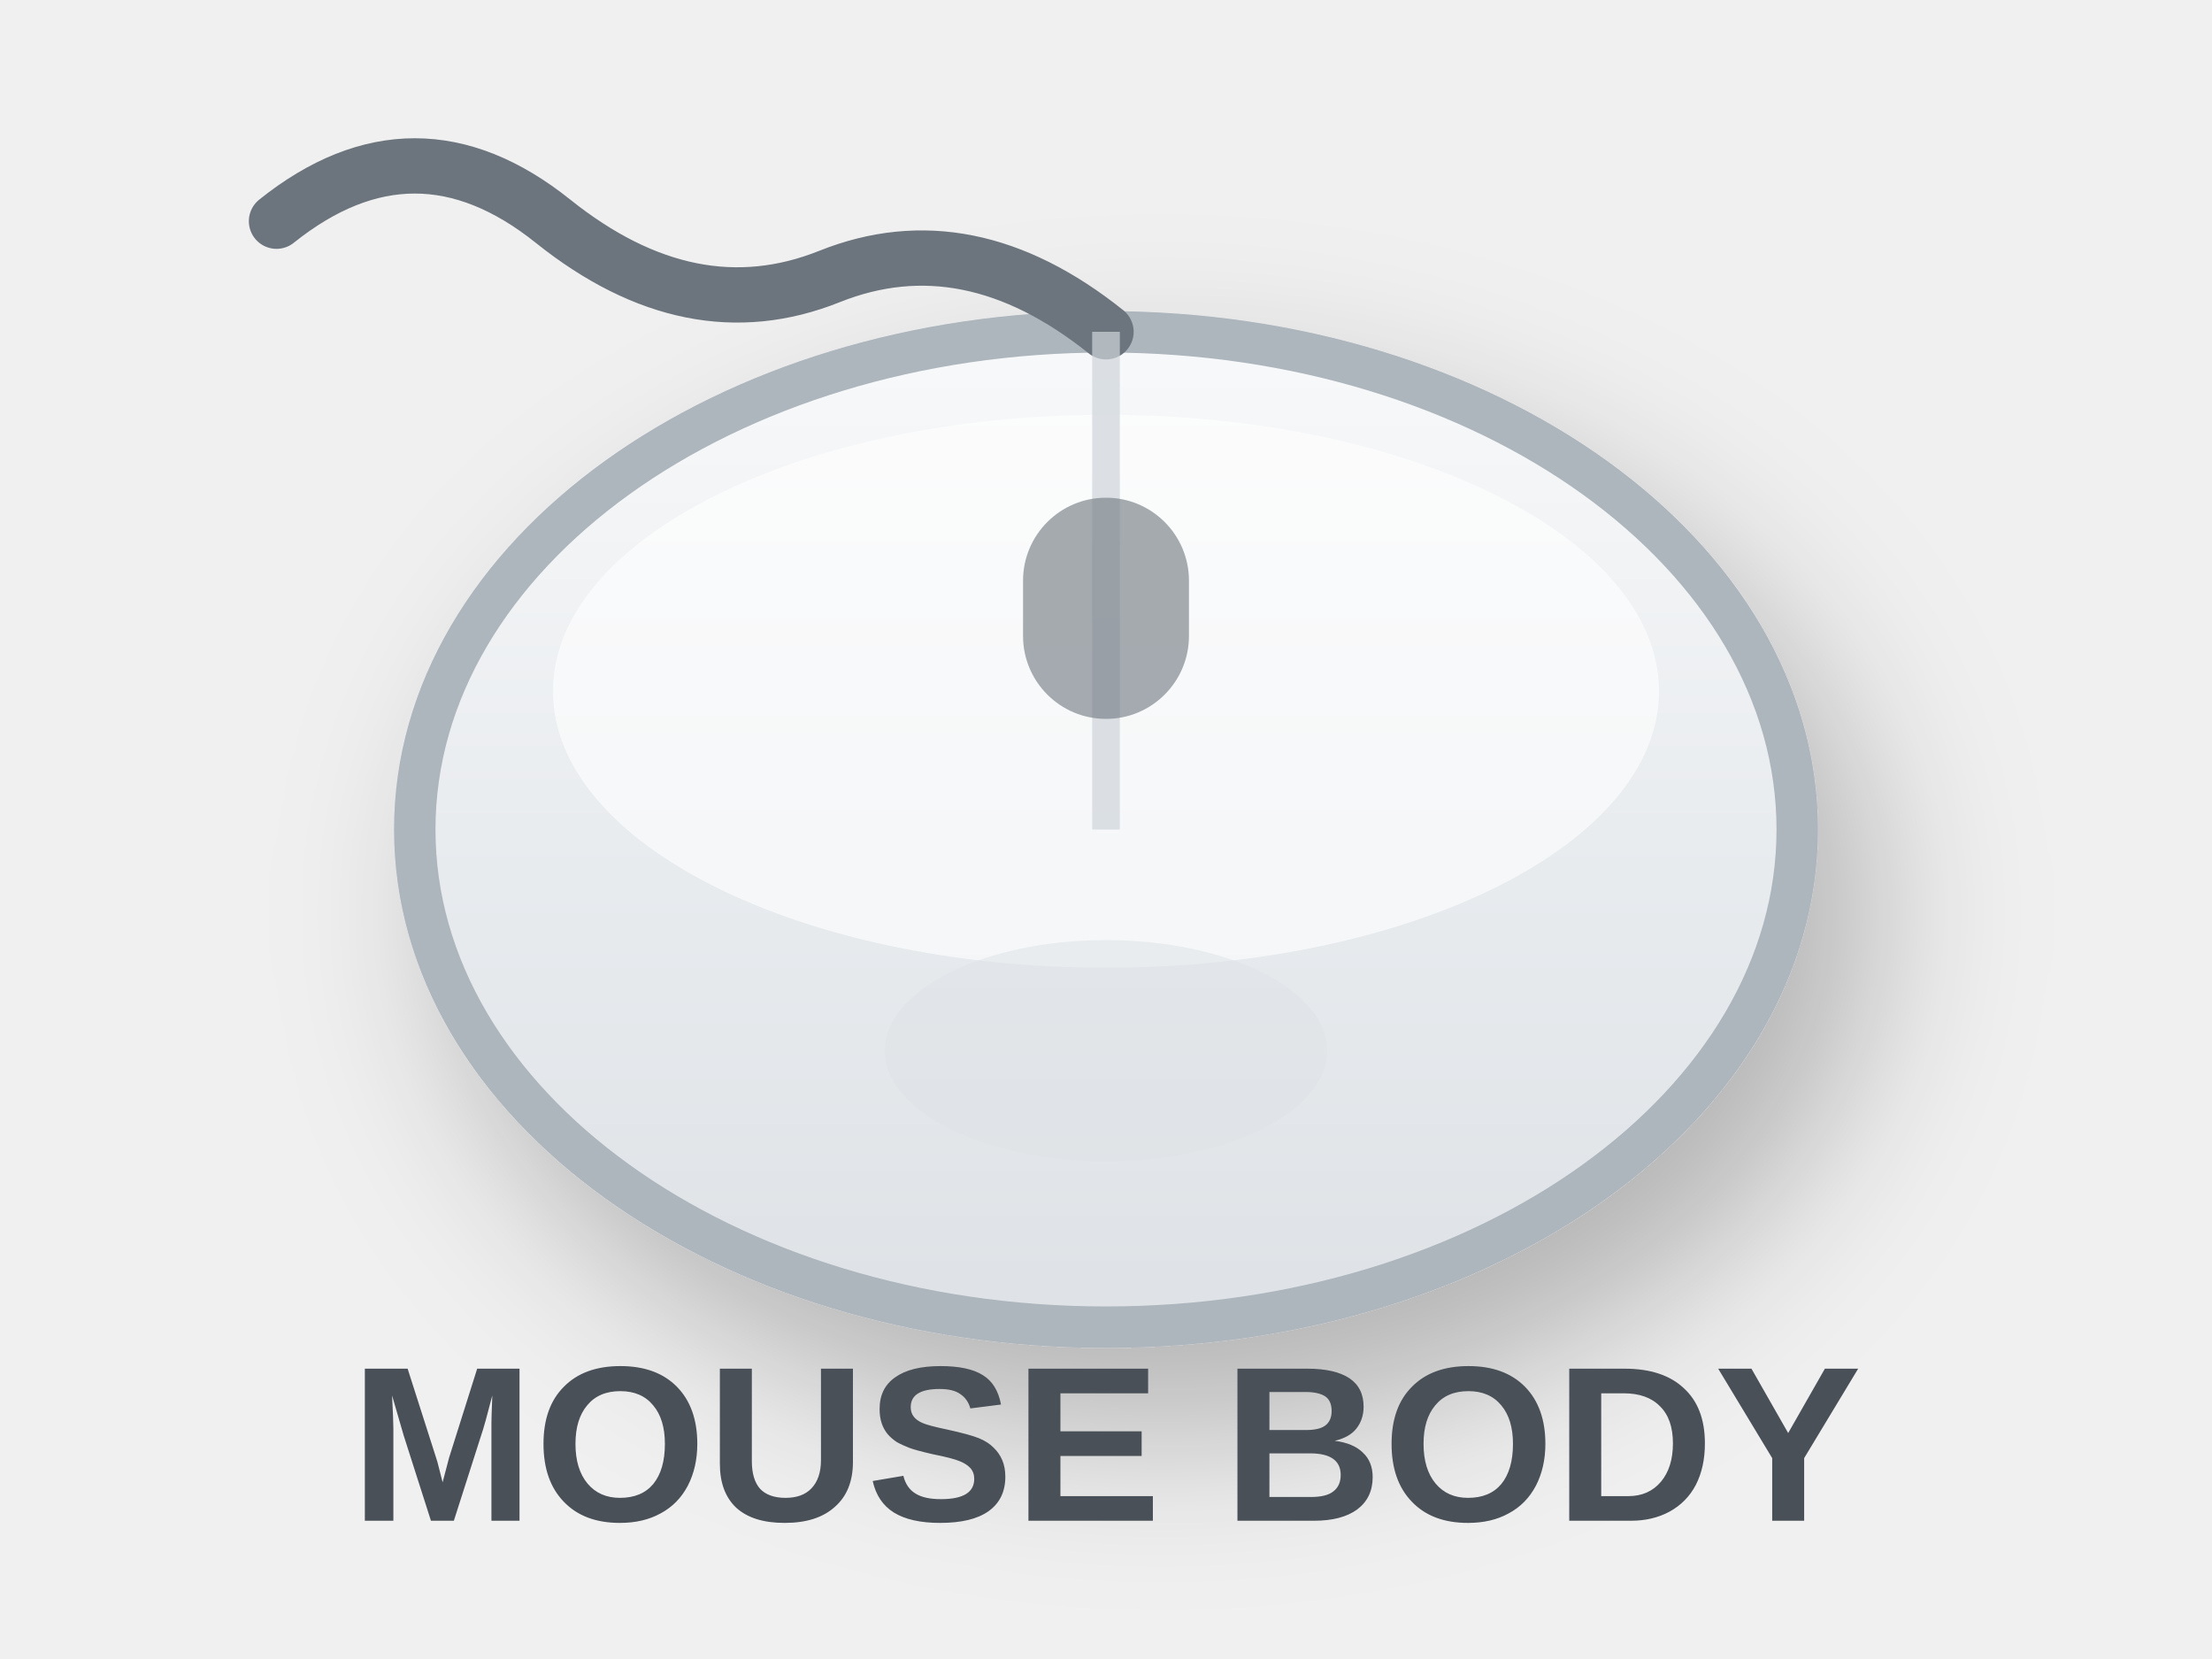
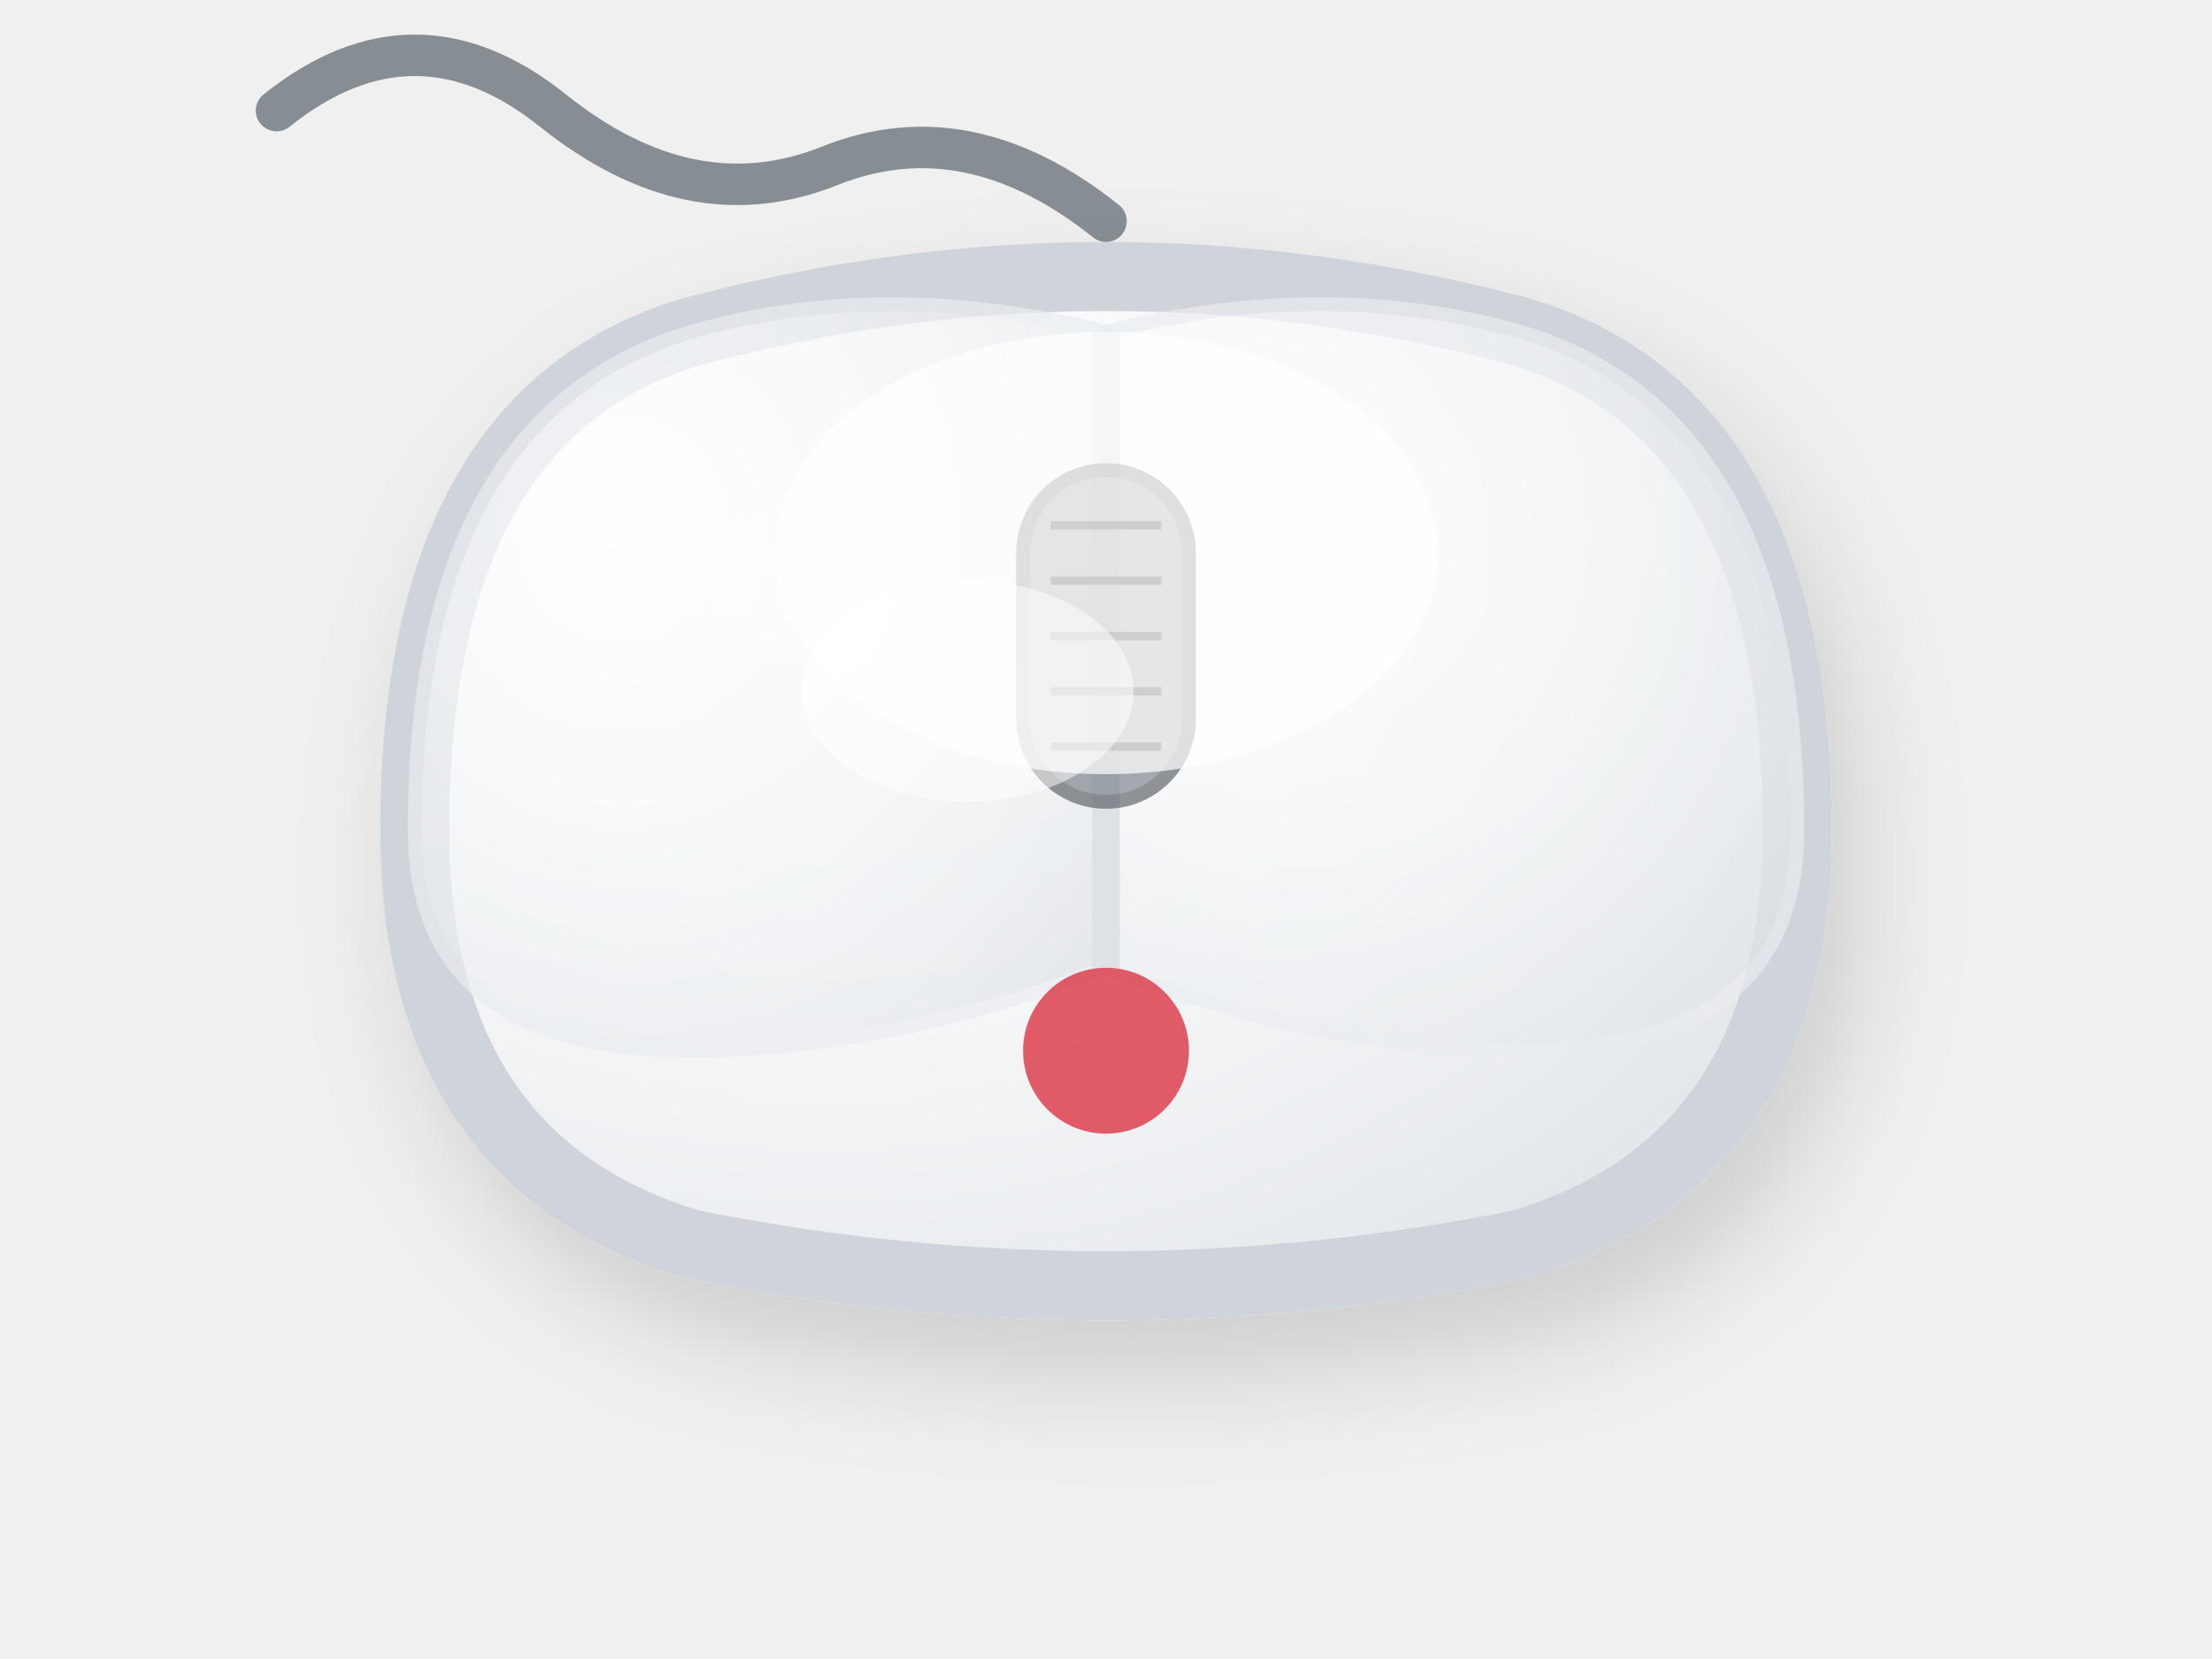
<svg xmlns="http://www.w3.org/2000/svg" width="80" height="60" viewBox="0 0 80 60">
  <defs>
-     <linearGradient id="mouseBodyGrad" x1="0%" y1="0%" x2="0%" y2="100%">
-       <stop offset="0%" style="stop-color:#f8f9fa;stop-opacity:1" />
-       <stop offset="50%" style="stop-color:#e9ecef;stop-opacity:1" />
+     <radialGradient id="mouseBodyGrad" cx="0.3" cy="0.3" r="0.9">
+       <stop offset="0%" style="stop-color:#ffffff;stop-opacity:1" />
+       <stop offset="40%" style="stop-color:#f8f9fa;stop-opacity:1" />
+       <stop offset="80%" style="stop-color:#e9ecef;stop-opacity:1" />
      <stop offset="100%" style="stop-color:#dee2e6;stop-opacity:1" />
-     </linearGradient>
+     </radialGradient>
+     <radialGradient id="bodyHighlightGrad" cx="0.4" cy="0.3" r="0.7">
+       <stop offset="0%" style="stop-color:#fff3e0;stop-opacity:1" />
+       <stop offset="50%" style="stop-color:#ffe0b2;stop-opacity:0.8" />
+       <stop offset="100%" style="stop-color:#ffcc02;stop-opacity:0.6" />
+     </radialGradient>
    <filter id="shadow" x="-50%" y="-50%" width="200%" height="200%">
-       <feDropShadow dx="2" dy="3" stdDeviation="3" flood-color="#00000040" />
+       <feDropShadow dx="1" dy="2" stdDeviation="2" flood-color="#00000025" />
    </filter>
  </defs>
-   <ellipse cx="40" cy="30" rx="25" ry="18" fill="url(#mouseBodyGrad)" stroke="#adb5bd" stroke-width="1.5" filter="url(#shadow)" />
-   <ellipse cx="40" cy="25" rx="20" ry="10" fill="#ffffff" opacity="0.6" />
-   <path d="M 40 12 Q 35 8 30 10 Q 25 12 20 8 Q 15 4 10 8" fill="none" stroke="#6c757d" stroke-width="2" stroke-linecap="round" />
-   <line x1="40" y1="12" x2="40" y2="30" stroke="#ced4da" stroke-width="1" opacity="0.7" />
-   <rect x="37" y="18" width="6" height="8" rx="3" ry="3" fill="#6c757d" opacity="0.6" />
-   <ellipse cx="40" cy="38" rx="8" ry="4" fill="#dee2e6" opacity="0.5" />
-   <text x="40" y="55" text-anchor="middle" font-family="Arial, sans-serif" font-size="8" font-weight="bold" fill="#495057">MOUSE BODY</text>
+   <path d="M 15 30 Q 15 15 25 12 Q 40 8 55 12 Q 65 15 65 30 Q 65 42 55 45 Q 40 48 25 45 Q 15 42 15 30 Z" fill="url(#mouseBodyGrad)" stroke="#ced4da" stroke-width="2.5" filter="url(#shadow)">
+     <animate attributeName="stroke-width" values="2.5;3.5;2.5" dur="2s" repeatCount="indefinite" />
+   </path>
+   <path d="M 15 30 Q 15 15 25 12 Q 32 10 40 12 L 40 35 Q 32 38 25 38 Q 15 38 15 30 Z" fill="url(#mouseBodyGrad)" stroke="#e9ecef" stroke-width="0.5" opacity="0.7" />
+   <path d="M 40 12 Q 48 10 55 12 Q 65 15 65 30 Q 65 38 55 38 Q 48 38 40 35 L 40 12 Z" fill="url(#mouseBodyGrad)" stroke="#e9ecef" stroke-width="0.5" opacity="0.7" />
+   <line x1="40" y1="12" x2="40" y2="35" stroke="#dee2e6" stroke-width="1" />
+   <rect x="37" y="17" width="6" height="12" rx="3" ry="3" fill="#6c757d" stroke="#495057" stroke-width="0.5" opacity="0.6" />
+   <line x1="38" y1="19" x2="42" y2="19" stroke="#343a40" stroke-width="0.3" opacity="0.7" />
+   <line x1="38" y1="21" x2="42" y2="21" stroke="#343a40" stroke-width="0.3" opacity="0.7" />
+   <line x1="38" y1="23" x2="42" y2="23" stroke="#343a40" stroke-width="0.3" opacity="0.7" />
+   <line x1="38" y1="25" x2="42" y2="25" stroke="#343a40" stroke-width="0.3" opacity="0.7" />
+   <line x1="38" y1="27" x2="42" y2="27" stroke="#343a40" stroke-width="0.3" opacity="0.7" />
+   <ellipse cx="40" cy="20" rx="12" ry="8" fill="#ffffff" opacity="0.7">
+     <animate attributeName="opacity" values="0.7;0.4;0.7" dur="3s" repeatCount="indefinite" />
+   </ellipse>
+   <ellipse cx="35" cy="25" rx="6" ry="4" fill="#ffffff" opacity="0.5">
+     <animate attributeName="opacity" values="0.5;0.2;0.5" dur="3s" repeatCount="indefinite" begin="1s" />
+   </ellipse>
+   <path d="M 40 8 Q 35 4 30 6 Q 25 8 20 4 Q 15 0 10 4" fill="none" stroke="#6c757d" stroke-width="1.5" stroke-linecap="round" opacity="0.8" />
+   <circle cx="40" cy="38" r="3" fill="#dc3545" opacity="0.8">
+     <animate attributeName="opacity" values="0.8;0.3;0.8" dur="2.5s" repeatCount="indefinite" />
+   </circle>
+   <path d="M 15 30 Q 15 15 25 12 Q 40 8 55 12 Q 65 15 65 30 Q 65 42 55 45 Q 40 48 25 45 Q 15 42 15 30 Z" fill="none" stroke="#ced4da" stroke-width="1" opacity="0">
+     <animate attributeName="opacity" values="0;0.6;0" dur="4s" repeatCount="indefinite" />
+     <animate attributeName="stroke-width" values="1;4;1" dur="4s" repeatCount="indefinite" />
+   </path>
</svg>
